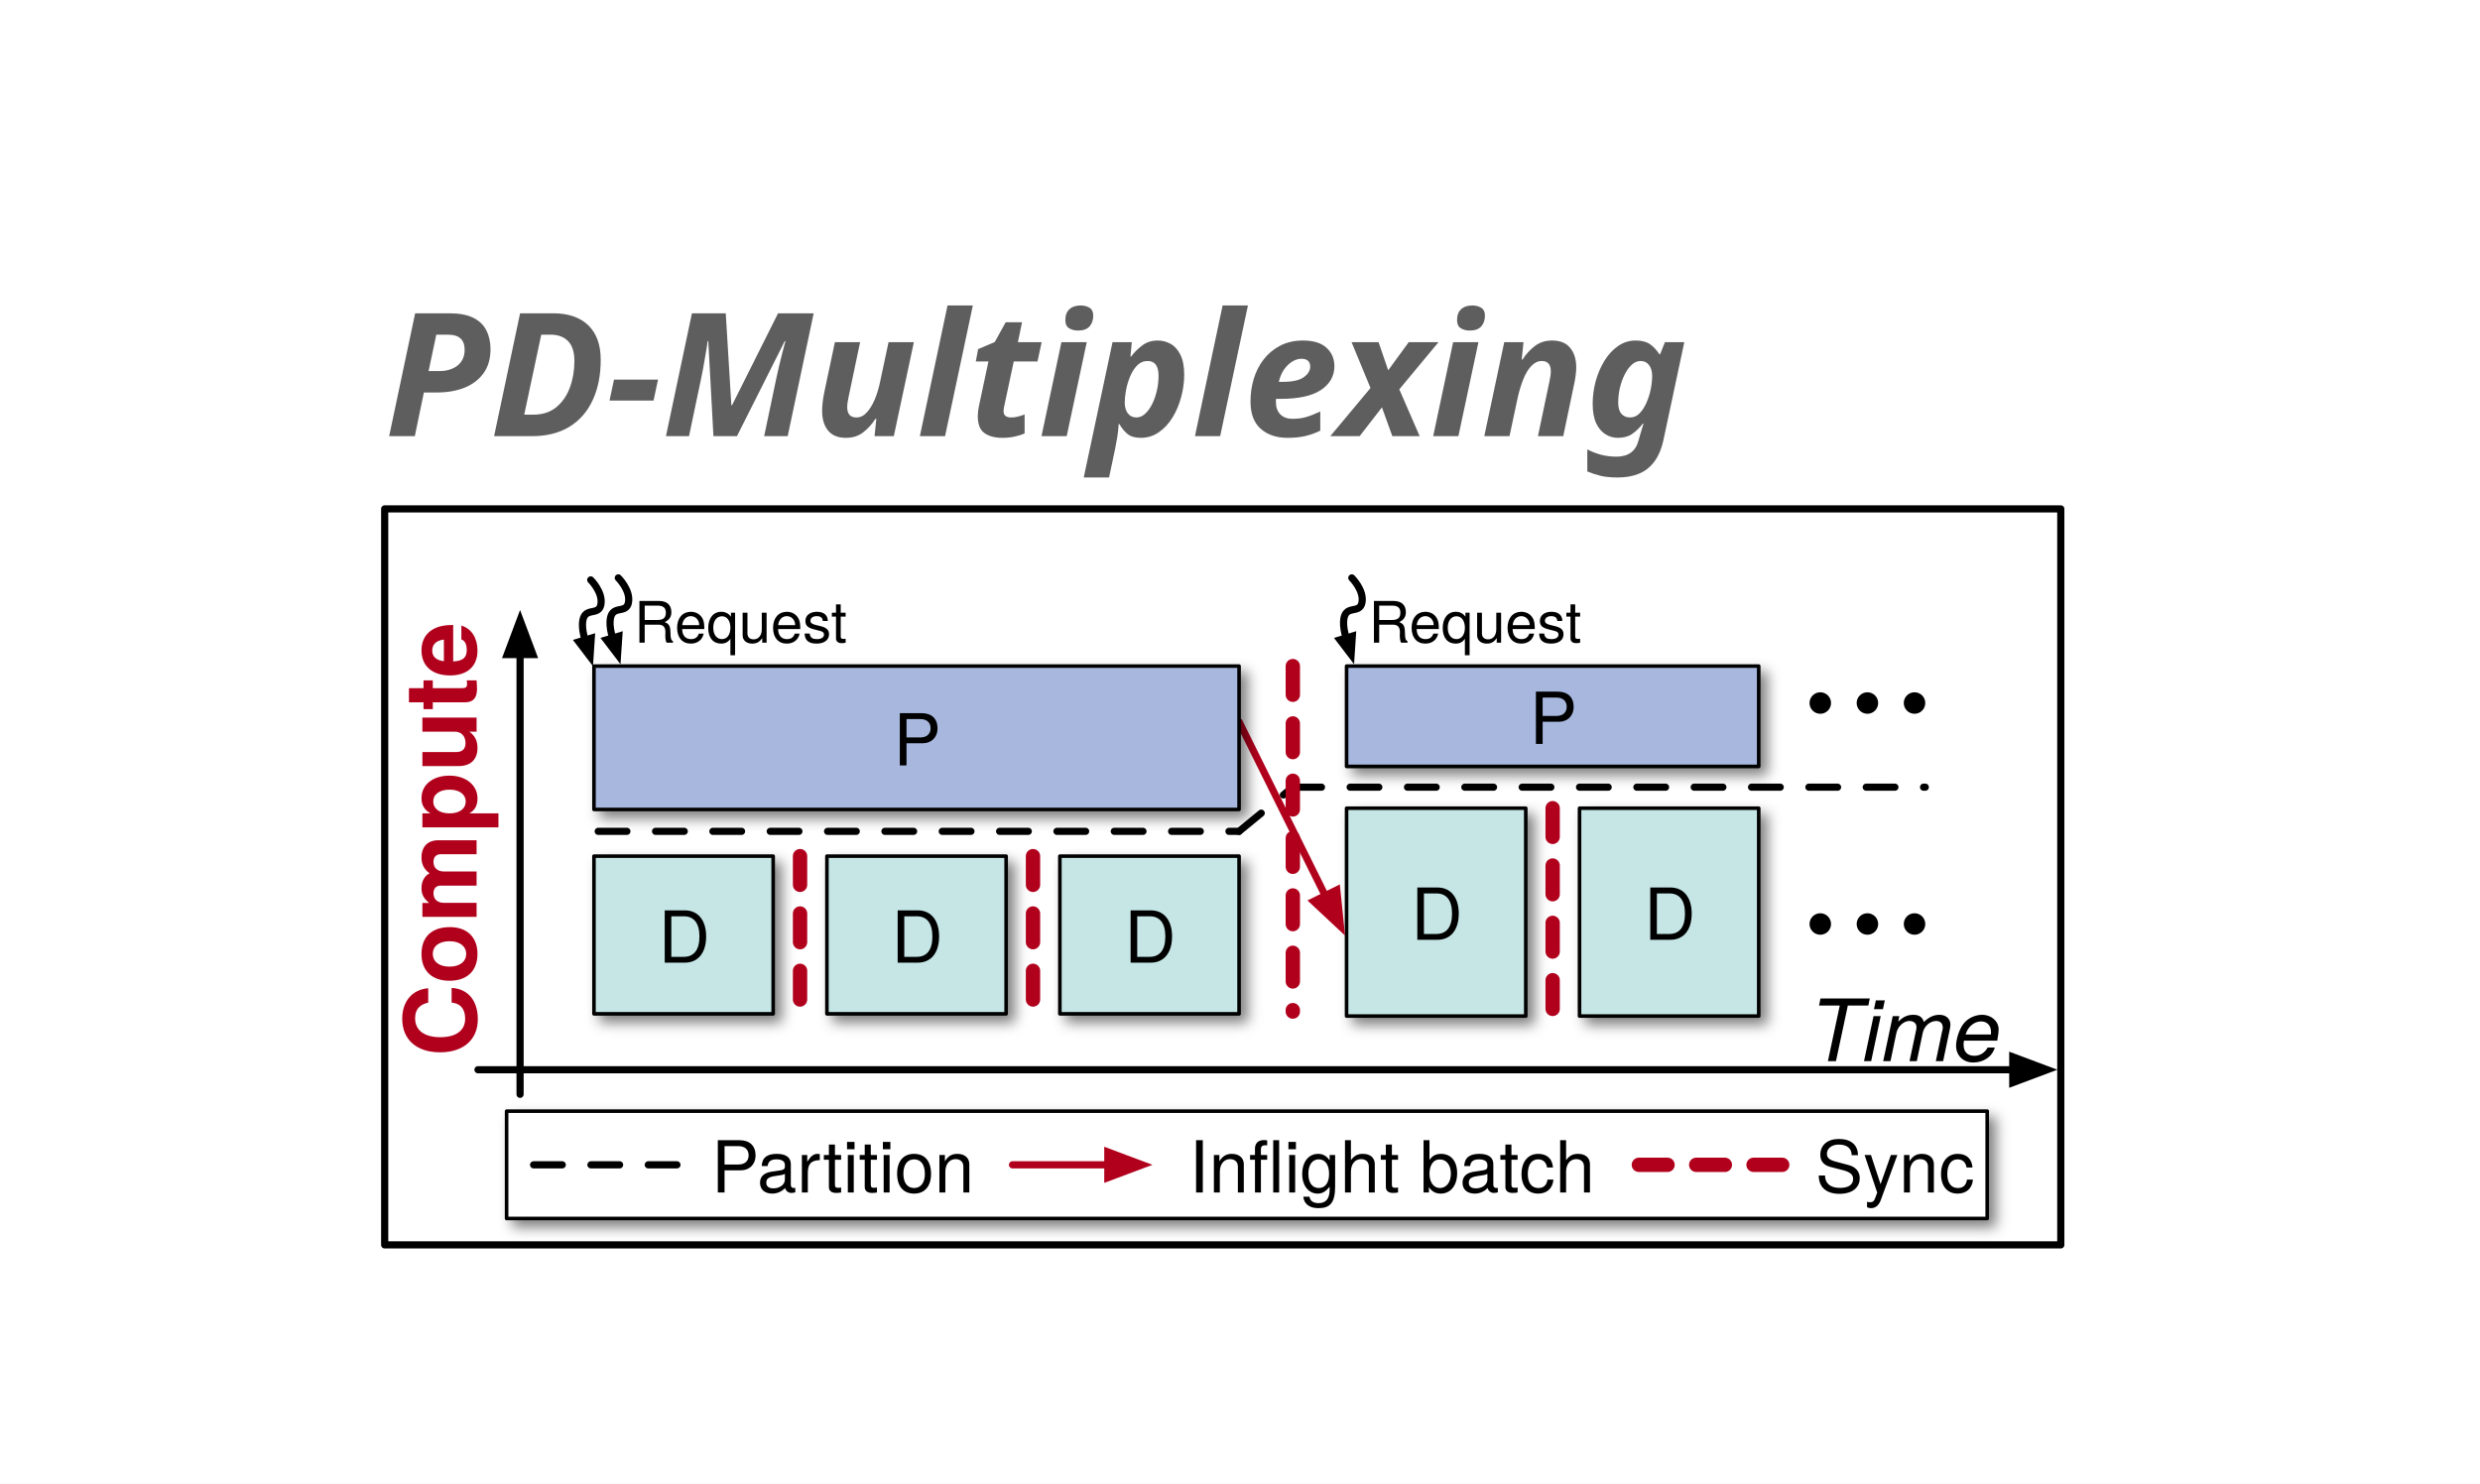
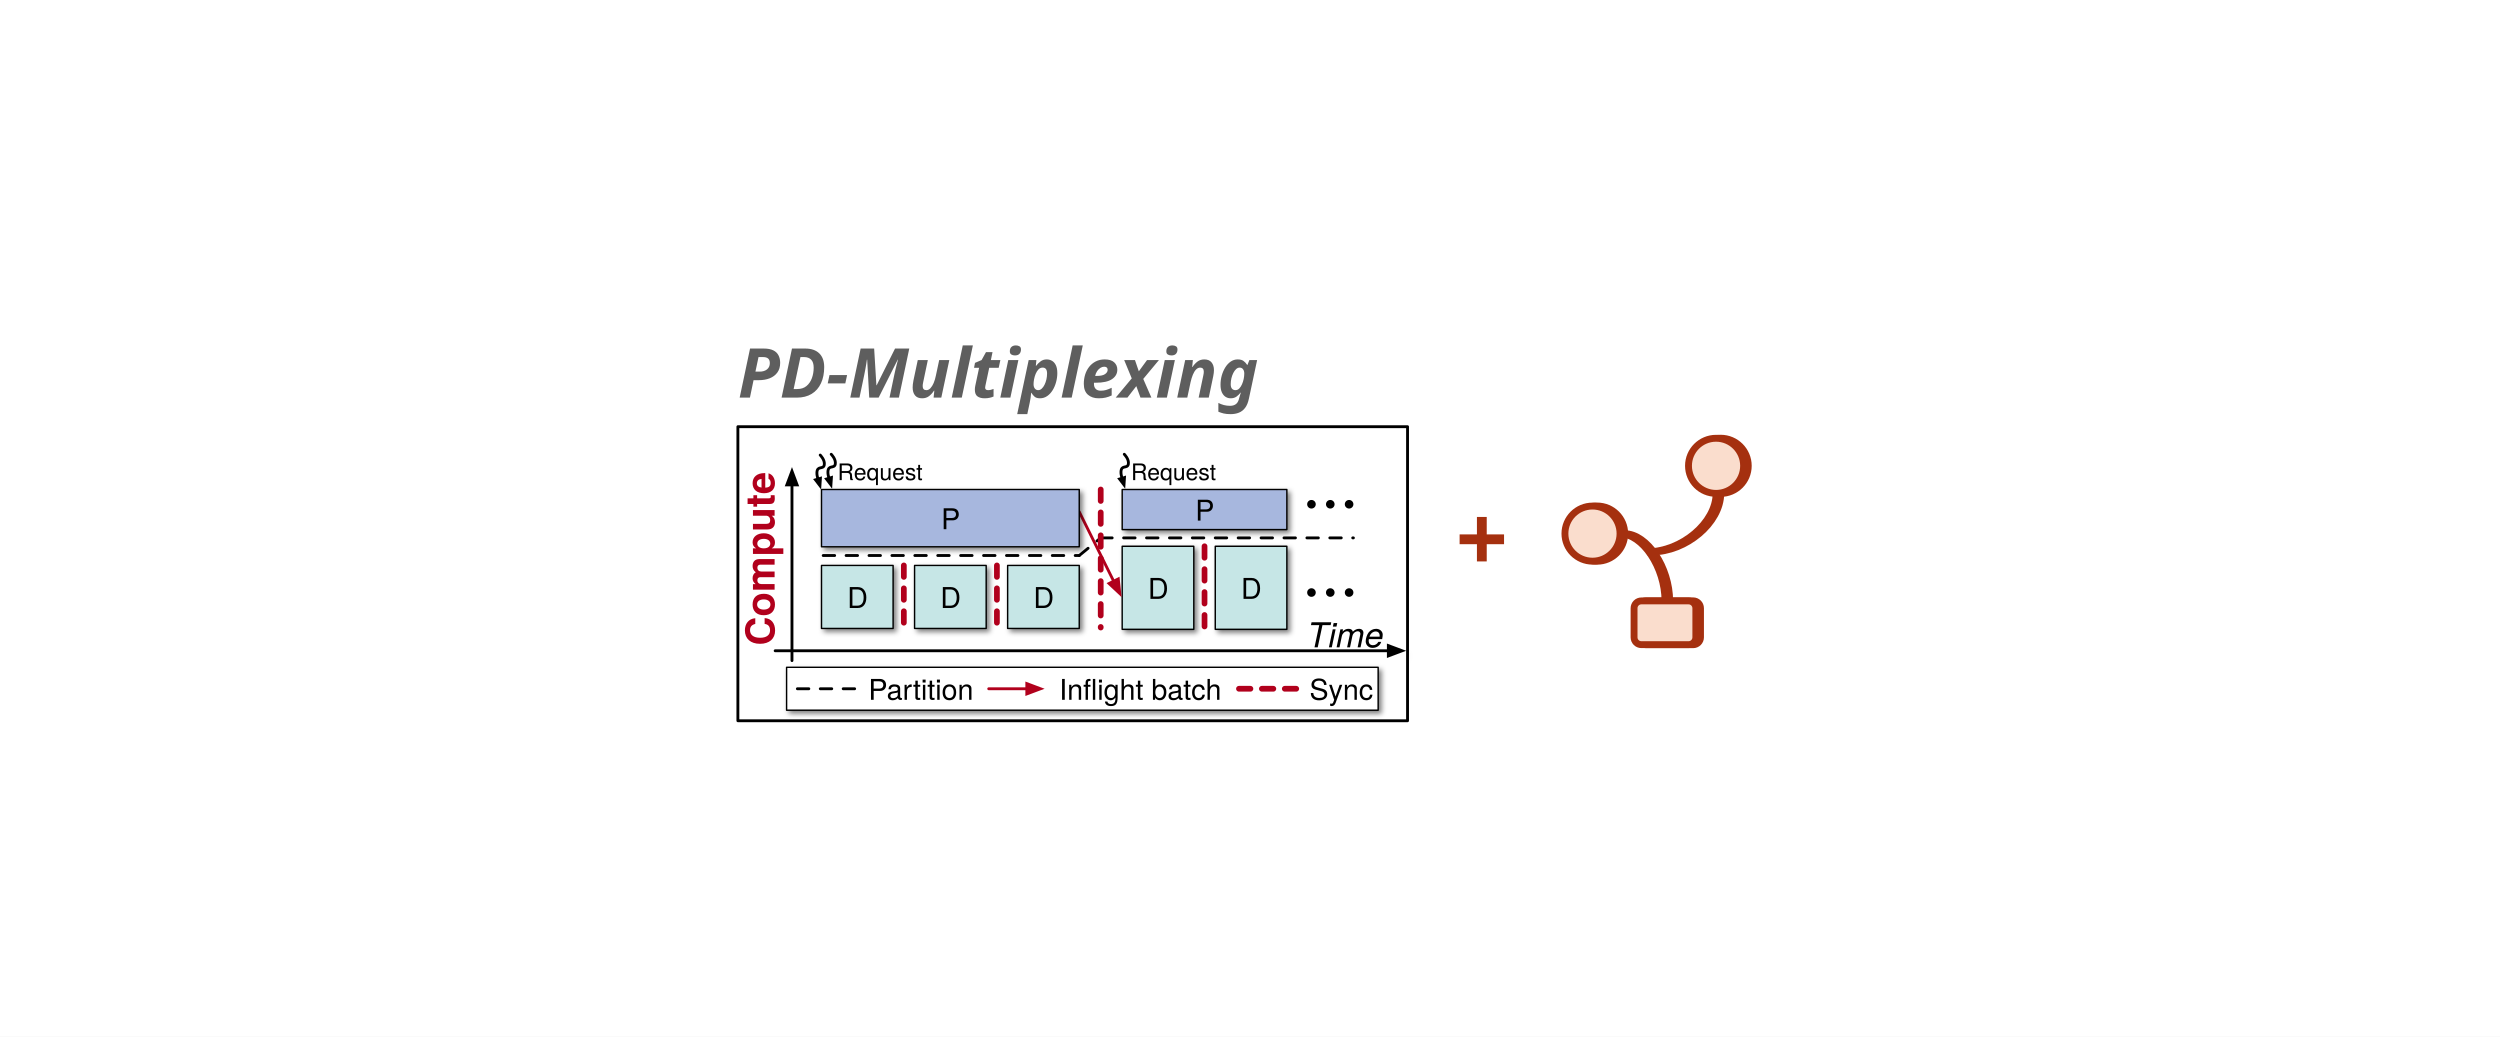
- <svg xmlns="http://www.w3.org/2000/svg" version="1.1" viewBox="832 396 346 207" width="346" height="207">
+ <svg xmlns="http://www.w3.org/2000/svg" version="1.1" viewBox="628 318 873 362" width="873" height="362">
  <defs>
-     <filter id="Shadow" filterUnits="userSpaceOnUse" x="797.4" y="375.3">
+     <filter id="Shadow" filterUnits="userSpaceOnUse" x="540.7" y="281.8">
      <feGaussianBlur in="SourceAlpha" result="blur" stdDeviation="1.308" />
      <feOffset in="blur" result="offset" dx="0" dy="2" />
      <feFlood flood-color="black" flood-opacity=".5" result="flood" />
      <feComposite in="flood" in2="offset" operator="in" />
    </filter>
    <marker orient="auto" overflow="visible" markerUnits="strokeWidth" id="FilledArrow_Marker" stroke-linejoin="miter" stroke-miterlimit="10" viewBox="-1 -3 7 6" markerWidth="7" markerHeight="6" color="black">
      <g>
        <path d="M 4.8 0 L 0 -1.8 L 0 1.8 Z" fill="currentColor" stroke="currentColor" stroke-width="1" />
      </g>
    </marker>
    <marker orient="auto" overflow="visible" markerUnits="strokeWidth" id="FilledArrow_Marker_2" stroke-linejoin="miter" stroke-miterlimit="10" viewBox="-1 -2 5 4" markerWidth="5" markerHeight="4" color="black">
      <g>
        <path d="M 2.4 0 L 0 -.9 L 0 .9 Z" fill="currentColor" stroke="currentColor" stroke-width="1" />
      </g>
    </marker>
-     <filter id="Shadow_2" filterUnits="userSpaceOnUse" x="797.4" y="375.3">
+     <filter id="Shadow_2" filterUnits="userSpaceOnUse" x="540.7" y="281.8">
      <feGaussianBlur in="SourceAlpha" result="blur" stdDeviation=".872" />
      <feOffset in="blur" result="offset" dx="1" dy="1" />
      <feFlood flood-color="black" flood-opacity=".5" result="flood" />
      <feComposite in="flood" in2="offset" operator="in" result="color" />
      <feMerge>
        <feMergeNode in="color" />
        <feMergeNode in="SourceGraphic" />
      </feMerge>
    </filter>
    <marker orient="auto" overflow="visible" markerUnits="strokeWidth" id="FilledArrow_Marker_3" stroke-linejoin="miter" stroke-miterlimit="10" viewBox="-1 -3 7 6" markerWidth="7" markerHeight="6" color="#b1001c">
      <g>
        <path d="M 4.8 0 L 0 -1.8 L 0 1.8 Z" fill="currentColor" stroke="currentColor" stroke-width="1" />
      </g>
    </marker>
  </defs>
-   <g id="logo" stroke="none" stroke-dasharray="none" fill="none" stroke-opacity="1" fill-opacity="1">
-     <rect fill="white" x="832" y="396" width="346" height="207" />
+   <g id="logo" fill-opacity="1" stroke-dasharray="none" fill="none" stroke-opacity="1" stroke="none">
+     <rect fill="white" x="628" y="318" width="873" height="362" />
    <g id="logo_Layer_1">
      <g id="Line_152_shadow" filter="url(#Shadow)">
        <line x1="915.461" y1="511.988" x2="1004.869" y2="511.988" stroke="black" stroke-linecap="round" stroke-linejoin="round" stroke-dasharray="4.0,4.0" stroke-width="1" />
      </g>
      <g id="Line_151_shadow" filter="url(#Shadow)">
        <line x1="1012.369" y1="505.827" x2="1100.607" y2="505.827" stroke="black" stroke-linecap="round" stroke-linejoin="round" stroke-dasharray="4.0,4.0" stroke-width="1" />
      </g>
      <g id="Line_150_shadow" filter="url(#Shadow)">
        <line x1="1004.869" y1="511.988" x2="1012.369" y2="505.827" stroke="black" stroke-linecap="round" stroke-linejoin="round" stroke-dasharray="4.0,4.0" stroke-width="1" />
      </g>
      <g id="Line_149_shadow" filter="url(#Shadow)">
        <line x1="904.558" y1="548.677" x2="904.558" y2="487.327" marker-end="url(#FilledArrow_Marker)" stroke="black" stroke-linecap="round" stroke-linejoin="round" stroke-width="1" />
      </g>
      <g id="Line_147_shadow" filter="url(#Shadow)">
        <line x1="898.687" y1="545.249" x2="1112.814" y2="545.249" marker-end="url(#FilledArrow_Marker)" stroke="black" stroke-linecap="round" stroke-linejoin="round" stroke-width="1" />
      </g>
      <g id="Line_198_shadow" filter="url(#Shadow)">
        <path d="M 914.416 476.91 C 914.416 476.91 916.158 478.631 915.833 480.352 C 915.508 482.072 913.396 480.473 913.269 482.983 C 913.233 483.693 913.387 484.5 913.626 485.292" marker-end="url(#FilledArrow_Marker_2)" stroke="black" stroke-linecap="round" stroke-linejoin="round" stroke-width="1" />
      </g>
      <g id="Line_199_shadow" filter="url(#Shadow)">
        <path d="M 918.261 476.629 C 918.261 476.629 920.003 478.35 919.678 480.07 C 919.353 481.791 917.241 480.191 917.114 482.702 C 917.078 483.412 917.232 484.219 917.47 485.011" marker-end="url(#FilledArrow_Marker_2)" stroke="black" stroke-linecap="round" stroke-linejoin="round" stroke-width="1" />
      </g>
      <g id="Line_200_shadow" filter="url(#Shadow)">
        <path d="M 1020.6 476.629 C 1020.6 476.629 1022.342 478.35 1022.017 480.07 C 1021.692 481.791 1019.58 480.191 1019.453 482.702 C 1019.417 483.412 1019.57 484.219 1019.809 485.011" marker-end="url(#FilledArrow_Marker_2)" stroke="black" stroke-linecap="round" stroke-linejoin="round" stroke-width="1" />
      </g>
-       <g id="Graphic_202">
-         <rect x="832.981" y="396.642" width="344.591" height="206" fill="white" />
-       </g>
+       <g id="Graphic_202" />
      <g id="Graphic_129">
        <rect x="885.669" y="467" width="233.845" height="102.685" fill="white" />
        <rect x="885.669" y="467" width="233.845" height="102.685" stroke="black" stroke-linecap="round" stroke-linejoin="round" stroke-width="1" />
      </g>
      <g id="Graphic_158" filter="url(#Shadow_2)">
        <rect x="914.869" y="515.449" width="25" height="22" fill="#c6e6e6" />
        <rect x="914.869" y="515.449" width="25" height="22" stroke="black" stroke-linecap="round" stroke-linejoin="round" stroke-width=".5" />
        <text transform="translate(923.8486 520.309)" fill="black">
          <tspan font-family="Helvetica Neue" font-size="10" fill="black" x="4365397e-19" y="10" xml:space="preserve">D</tspan>
        </text>
      </g>
      <g id="Graphic_157" filter="url(#Shadow_2)">
        <rect x="947.369" y="515.449" width="25" height="22" fill="#c6e6e6" />
        <rect x="947.369" y="515.449" width="25" height="22" stroke="black" stroke-linecap="round" stroke-linejoin="round" stroke-width=".5" />
        <text transform="translate(956.3486 520.309)" fill="black">
          <tspan font-family="Helvetica Neue" font-size="10" fill="black" x="4365397e-19" y="10" xml:space="preserve">D</tspan>
        </text>
      </g>
      <g id="Graphic_156" filter="url(#Shadow_2)">
        <rect x="979.869" y="515.449" width="25" height="22" fill="#c6e6e6" />
        <rect x="979.869" y="515.449" width="25" height="22" stroke="black" stroke-linecap="round" stroke-linejoin="round" stroke-width=".5" />
        <text transform="translate(988.8486 520.309)" fill="black">
          <tspan font-family="Helvetica Neue" font-size="10" fill="black" x="4365397e-19" y="10" xml:space="preserve">D</tspan>
        </text>
      </g>
      <g id="Graphic_155" filter="url(#Shadow_2)">
        <rect x="1019.869" y="488.933" width="57.5" height="14" fill="#a7b7de" />
        <rect x="1019.869" y="488.933" width="57.5" height="14" stroke="black" stroke-linecap="round" stroke-linejoin="round" stroke-width=".5" />
        <text transform="translate(1045.379 489.7928)" fill="black">
          <tspan font-family="Helvetica Neue" font-size="10" fill="black" x="0" y="10" xml:space="preserve">P</tspan>
        </text>
      </g>
      <g id="Graphic_154" filter="url(#Shadow_2)">
        <rect x="1019.869" y="508.759" width="25" height="29" fill="#c6e6e6" />
        <rect x="1019.869" y="508.759" width="25" height="29" stroke="black" stroke-linecap="round" stroke-linejoin="round" stroke-width=".5" />
        <text transform="translate(1028.849 517.1186)" fill="black">
          <tspan font-family="Helvetica Neue" font-size="10" fill="black" x="4365397e-19" y="10" xml:space="preserve">D</tspan>
        </text>
      </g>
      <g id="Graphic_153" filter="url(#Shadow_2)">
        <rect x="1052.369" y="508.759" width="25" height="29" fill="#c6e6e6" />
        <rect x="1052.369" y="508.759" width="25" height="29" stroke="black" stroke-linecap="round" stroke-linejoin="round" stroke-width=".5" />
        <text transform="translate(1061.349 517.1186)" fill="black">
          <tspan font-family="Helvetica Neue" font-size="10" fill="black" x="4365397e-19" y="10" xml:space="preserve">D</tspan>
        </text>
      </g>
      <g id="Line_152">
        <line x1="915.461" y1="511.988" x2="1004.869" y2="511.988" stroke="black" stroke-linecap="round" stroke-linejoin="round" stroke-dasharray="4.0,4.0" stroke-width="1" />
      </g>
      <g id="Line_151">
        <line x1="1012.369" y1="505.827" x2="1100.607" y2="505.827" stroke="black" stroke-linecap="round" stroke-linejoin="round" stroke-dasharray="4.0,4.0" stroke-width="1" />
      </g>
      <g id="Line_150">
        <line x1="1004.869" y1="511.988" x2="1012.369" y2="505.827" stroke="black" stroke-linecap="round" stroke-linejoin="round" stroke-dasharray="4.0,4.0" stroke-width="1" />
      </g>
      <g id="Line_149">
        <line x1="904.558" y1="548.677" x2="904.558" y2="487.327" marker-end="url(#FilledArrow_Marker)" stroke="black" stroke-linecap="round" stroke-linejoin="round" stroke-width="1" />
      </g>
      <g id="Graphic_148">
        <text transform="translate(884.4926 543.4275) rotate(-90)" fill="#b1001c">
          <tspan font-family="Helvetica Neue" font-weight="bold" font-size="14" fill="#b1001c" x="35171865e-20" y="14" xml:space="preserve">Compute</tspan>
        </text>
      </g>
      <g id="Line_147">
        <line x1="898.687" y1="545.249" x2="1112.814" y2="545.249" marker-end="url(#FilledArrow_Marker)" stroke="black" stroke-linecap="round" stroke-linejoin="round" stroke-width="1" />
      </g>
      <g id="Graphic_143">
        <text transform="translate(920.461 477.669)" fill="black">
          <tspan font-family="Helvetica Neue" font-size="8" fill="black" x="0" y="8" xml:space="preserve">Request</tspan>
        </text>
      </g>
      <g id="Graphic_142">
        <text transform="translate(1022.935 477.669)" fill="black">
          <tspan font-family="Helvetica Neue" font-size="8" fill="black" x="0" y="8" xml:space="preserve">Request</tspan>
        </text>
      </g>
      <g id="Line_141">
        <line x1="1012.369" y1="488.933" x2="1012.369" y2="537.134" stroke="#b1001c" stroke-linecap="round" stroke-linejoin="round" stroke-dasharray="4.0,4.0" stroke-width="2" />
      </g>
      <g id="Line_140">
        <line x1="1004.869" y1="496.715" x2="1016.892" y2="520.957" marker-end="url(#FilledArrow_Marker_3)" stroke="#b1001c" stroke-linecap="round" stroke-linejoin="round" stroke-width="1" />
      </g>
      <g id="Line_139">
        <line x1="1048.619" y1="508.759" x2="1048.619" y2="537.759" stroke="#b1001c" stroke-linecap="round" stroke-linejoin="round" stroke-dasharray="4.0,4.0" stroke-width="2" />
      </g>
      <g id="Line_138">
        <line x1="943.619" y1="515.449" x2="943.619" y2="537.449" stroke="#b1001c" stroke-linecap="round" stroke-linejoin="round" stroke-dasharray="4.0,4.0" stroke-width="2" />
      </g>
      <g id="Line_137">
        <line x1="976.119" y1="515.449" x2="976.119" y2="537.449" stroke="#b1001c" stroke-linecap="round" stroke-linejoin="round" stroke-dasharray="4.0,4.0" stroke-width="2" />
      </g>
      <g id="Group_193">
        <g id="Graphic_136">
          <circle cx="1085.96" cy="494.086" r="1.5" fill="black" />
        </g>
        <g id="Graphic_135">
          <circle cx="1092.534" cy="494.086" r="1.5" fill="black" />
        </g>
        <g id="Graphic_134">
          <circle cx="1099.107" cy="494.086" r="1.5" fill="black" />
        </g>
      </g>
      <g id="Group_192">
        <g id="Graphic_133">
          <circle cx="1085.96" cy="524.915" r="1.5" fill="black" />
        </g>
        <g id="Graphic_132">
          <circle cx="1092.534" cy="524.915" r="1.5" fill="black" />
        </g>
        <g id="Graphic_131">
          <circle cx="1099.107" cy="524.915" r="1.5" fill="black" />
        </g>
      </g>
      <g id="Graphic_130">
        <text transform="translate(1084.491 533.0532)" fill="black">
          <tspan font-family="Helvetica Neue" font-style="italic" font-size="12" fill="black" x="58264504e-20" y="11" xml:space="preserve">Time</tspan>
        </text>
      </g>
      <g id="Graphic_162" filter="url(#Shadow_2)">
        <rect x="902.679" y="551.025" width="206.566" height="14.98" fill="white" />
        <rect x="902.679" y="551.025" width="206.566" height="14.98" stroke="black" stroke-linecap="round" stroke-linejoin="round" stroke-width=".5" />
      </g>
      <g id="Line_167">
        <line x1="906.444" y1="558.515" x2="926.444" y2="558.515" stroke="black" stroke-linecap="round" stroke-linejoin="round" stroke-dasharray="4.0,4.0" stroke-width="1" />
      </g>
      <g id="Graphic_168">
        <text transform="translate(997.8743 552.375)" fill="black">
          <tspan font-family="Helvetica Neue" font-size="10" fill="black" x="0" y="10" xml:space="preserve">Inflight batch</tspan>
        </text>
      </g>
      <g id="Line_169">
        <line x1="973.261" y1="558.515" x2="986.561" y2="558.515" marker-end="url(#FilledArrow_Marker_3)" stroke="#b1001c" stroke-linecap="round" stroke-linejoin="round" stroke-width="1" />
      </g>
      <g id="Line_170">
        <line x1="1060.648" y1="558.515" x2="1080.648" y2="558.515" stroke="#b1001c" stroke-linecap="round" stroke-linejoin="round" stroke-dasharray="4.0,4.0" stroke-width="2" />
      </g>
      <g id="Graphic_171">
        <text transform="translate(1085.261 552.375)" fill="black">
          <tspan font-family="Helvetica Neue" font-size="10" fill="black" x="0" y="10" xml:space="preserve">Sync</tspan>
        </text>
      </g>
      <g id="Graphic_172">
        <text transform="translate(931.2426 552.375)" fill="black">
          <tspan font-family="Helvetica Neue" font-size="10" fill="black" x="58264504e-20" y="10" xml:space="preserve">Partition</tspan>
        </text>
      </g>
      <g id="Graphic_159" filter="url(#Shadow_2)">
        <rect x="914.869" y="488.933" width="90" height="20" fill="#a7b7de" />
        <rect x="914.869" y="488.933" width="90" height="20" stroke="black" stroke-linecap="round" stroke-linejoin="round" stroke-width=".5" />
        <text transform="translate(956.6286 492.7928)" fill="black">
          <tspan font-family="Helvetica Neue" font-size="10" fill="black" x="0" y="10" xml:space="preserve">P</tspan>
        </text>
      </g>
      <g id="Line_198">
        <path d="M 914.416 476.91 C 914.416 476.91 916.158 478.631 915.833 480.352 C 915.508 482.072 913.396 480.473 913.269 482.983 C 913.233 483.693 913.387 484.5 913.626 485.292" marker-end="url(#FilledArrow_Marker_2)" stroke="black" stroke-linecap="round" stroke-linejoin="round" stroke-width="1" />
      </g>
      <g id="Line_199">
        <path d="M 918.261 476.629 C 918.261 476.629 920.003 478.35 919.678 480.07 C 919.353 481.791 917.241 480.191 917.114 482.702 C 917.078 483.412 917.232 484.219 917.47 485.011" marker-end="url(#FilledArrow_Marker_2)" stroke="black" stroke-linecap="round" stroke-linejoin="round" stroke-width="1" />
      </g>
      <g id="Line_200">
        <path d="M 1020.6 476.629 C 1020.6 476.629 1022.342 478.35 1022.017 480.07 C 1021.692 481.791 1019.58 480.191 1019.453 482.702 C 1019.417 483.412 1019.57 484.219 1019.809 485.011" marker-end="url(#FilledArrow_Marker_2)" stroke="black" stroke-linecap="round" stroke-linejoin="round" stroke-width="1" />
      </g>
      <g id="Graphic_201">
        <text transform="translate(885.6687 434.8525)" fill="#5e5e5e">
          <tspan font-family="Gill Sans" font-style="italic" font-weight="bold" font-size="24" fill="#5e5e5e" x="0" y="22" xml:space="preserve">PD-Multiplexing</tspan>
        </text>
      </g>
+       <g id="Group_203">
+         <g id="Group_204">
+           <g id="Group_210">
+             <g id="Group_211">
+               <g id="Group_212">
+                 <g id="Graphic_217">
+                   <path d="M 1228.87 490.286 C 1228.87 500.495 1216.818 510.704 1204.766 510.704" stroke="#a5300f" stroke-linecap="butt" stroke-linejoin="round" stroke-width="2.449" />
+                 </g>
+                 <g id="Graphic_216">
+                   <path d="M 1195.32 504.396 C 1203.171 504.396 1211.022 516.122 1211.022 527.847" stroke="#a5300f" stroke-linecap="butt" stroke-linejoin="round" stroke-width="2.449" />
+                 </g>
+                 <g id="Graphic_215">
+                   <path d="M 1176.078 504.338 C 1176.078 499.025 1180.386 494.717 1185.699 494.717 C 1191.012 494.717 1195.32 499.025 1195.32 504.338 C 1195.32 509.652 1191.012 513.959 1185.699 513.959 C 1180.386 513.959 1176.078 509.652 1176.078 504.338 Z" fill="#faddcd" />
+                   <path d="M 1176.078 504.338 C 1176.078 499.025 1180.386 494.717 1185.699 494.717 C 1191.012 494.717 1195.32 499.025 1195.32 504.338 C 1195.32 509.652 1191.012 513.959 1185.699 513.959 C 1180.386 513.959 1176.078 509.652 1176.078 504.338 Z" stroke="#a5300f" stroke-linecap="butt" stroke-linejoin="round" stroke-width="2.449" />
+                 </g>
+                 <g id="Graphic_214">
+                   <path d="M 1219.226 480.665 C 1219.226 475.351 1223.534 471.044 1228.847 471.044 C 1234.161 471.044 1238.468 475.351 1238.468 480.665 C 1238.468 485.978 1234.161 490.286 1228.847 490.286 C 1223.534 490.286 1219.226 485.978 1219.226 480.665 Z" fill="#faddcd" />
+                   <path d="M 1219.226 480.665 C 1219.226 475.351 1223.534 471.044 1228.847 471.044 C 1234.161 471.044 1238.468 475.351 1238.468 480.665 C 1238.468 485.978 1234.161 490.286 1228.847 490.286 C 1223.534 490.286 1219.226 485.978 1219.226 480.665 Z" stroke="#a5300f" stroke-linecap="butt" stroke-linejoin="round" stroke-width="2.449" />
+                 </g>
+                 <g id="Graphic_213">
+                   <path d="M 1200.218 530.383 C 1200.218 528.976 1201.358 527.836 1202.764 527.836 L 1219.246 527.836 C 1220.652 527.836 1221.792 528.976 1221.792 530.383 L 1221.792 540.567 C 1221.792 541.973 1220.652 543.113 1219.246 543.113 L 1202.764 543.113 C 1201.358 543.113 1200.218 541.973 1200.218 540.567 Z" fill="#faddcd" />
+                   <path d="M 1200.218 530.383 C 1200.218 528.976 1201.358 527.836 1202.764 527.836 L 1219.246 527.836 C 1220.652 527.836 1221.792 528.976 1221.792 530.383 L 1221.792 540.567 C 1221.792 541.973 1220.652 543.113 1219.246 543.113 L 1202.764 543.113 C 1201.358 543.113 1200.218 541.973 1200.218 540.567 Z" stroke="#a5300f" stroke-linecap="butt" stroke-linejoin="round" stroke-width="2.449" />
+                 </g>
+               </g>
+             </g>
+           </g>
+           <g id="Graphic_209">
+             <path d="M 1227.266 490.286 C 1227.266 500.494 1215.215 510.704 1203.162 510.704" stroke="#a5300f" stroke-linecap="butt" stroke-linejoin="round" stroke-width="2.405" />
+           </g>
+           <g id="Graphic_208">
+             <path d="M 1193.716 504.396 C 1201.568 504.396 1209.419 516.122 1209.419 527.848" stroke="#a5300f" stroke-linecap="butt" stroke-linejoin="round" stroke-width="2.405" />
+           </g>
+           <g id="Graphic_207">
+             <path d="M 1174.475 504.338 C 1174.475 499.025 1178.782 494.717 1184.095 494.717 C 1189.409 494.717 1193.716 499.025 1193.716 504.338 C 1193.716 509.651 1189.409 513.959 1184.095 513.959 C 1178.782 513.959 1174.475 509.651 1174.475 504.338 Z" fill="#faddcd" />
+             <path d="M 1174.475 504.338 C 1174.475 499.025 1178.782 494.717 1184.095 494.717 C 1189.409 494.717 1193.716 499.025 1193.716 504.338 C 1193.716 509.651 1189.409 513.959 1184.095 513.959 C 1178.782 513.959 1174.475 509.651 1174.475 504.338 Z" stroke="#a5300f" stroke-linecap="butt" stroke-linejoin="round" stroke-width="2.405" />
+           </g>
+           <g id="Graphic_206">
+             <path d="M 1217.623 480.665 C 1217.623 475.352 1221.931 471.044 1227.244 471.044 C 1232.557 471.044 1236.864 475.352 1236.864 480.665 C 1236.864 485.978 1232.557 490.286 1227.244 490.286 C 1221.931 490.286 1217.623 485.978 1217.623 480.665 Z" fill="#faddcd" />
+             <path d="M 1217.623 480.665 C 1217.623 475.352 1221.931 471.044 1227.244 471.044 C 1232.557 471.044 1236.864 475.352 1236.864 480.665 C 1236.864 485.978 1232.557 490.286 1227.244 490.286 C 1221.931 490.286 1217.623 485.978 1217.623 480.665 Z" stroke="#a5300f" stroke-linecap="butt" stroke-linejoin="round" stroke-width="2.405" />
+           </g>
+           <g id="Graphic_205">
+             <path d="M 1198.614 530.382 C 1198.614 528.977 1199.754 527.836 1201.16 527.836 L 1217.643 527.836 C 1219.048 527.836 1220.188 528.977 1220.188 530.382 L 1220.188 540.567 C 1220.188 541.973 1219.048 543.113 1217.643 543.113 L 1201.16 543.113 C 1199.754 543.113 1198.614 541.973 1198.614 540.567 Z" fill="#faddcd" />
+             <path d="M 1198.614 530.382 C 1198.614 528.977 1199.754 527.836 1201.16 527.836 L 1217.643 527.836 C 1219.048 527.836 1220.188 528.977 1220.188 530.382 L 1220.188 540.567 C 1220.188 541.973 1219.048 543.113 1217.643 543.113 L 1201.16 543.113 C 1199.754 543.113 1198.614 541.973 1198.614 540.567 Z" stroke="#a5300f" stroke-linecap="butt" stroke-linejoin="round" stroke-width="2.405" />
+           </g>
+         </g>
+       </g>
+       <g id="Graphic_219">
+         <text transform="translate(1136.322 487.596)" fill="#a5300f">
+           <tspan font-family="Gill Sans" font-weight="bold" font-size="32" fill="#a5300f" x="0" y="30" xml:space="preserve">+</tspan>
+         </text>
+       </g>
    </g>
  </g>
</svg>
